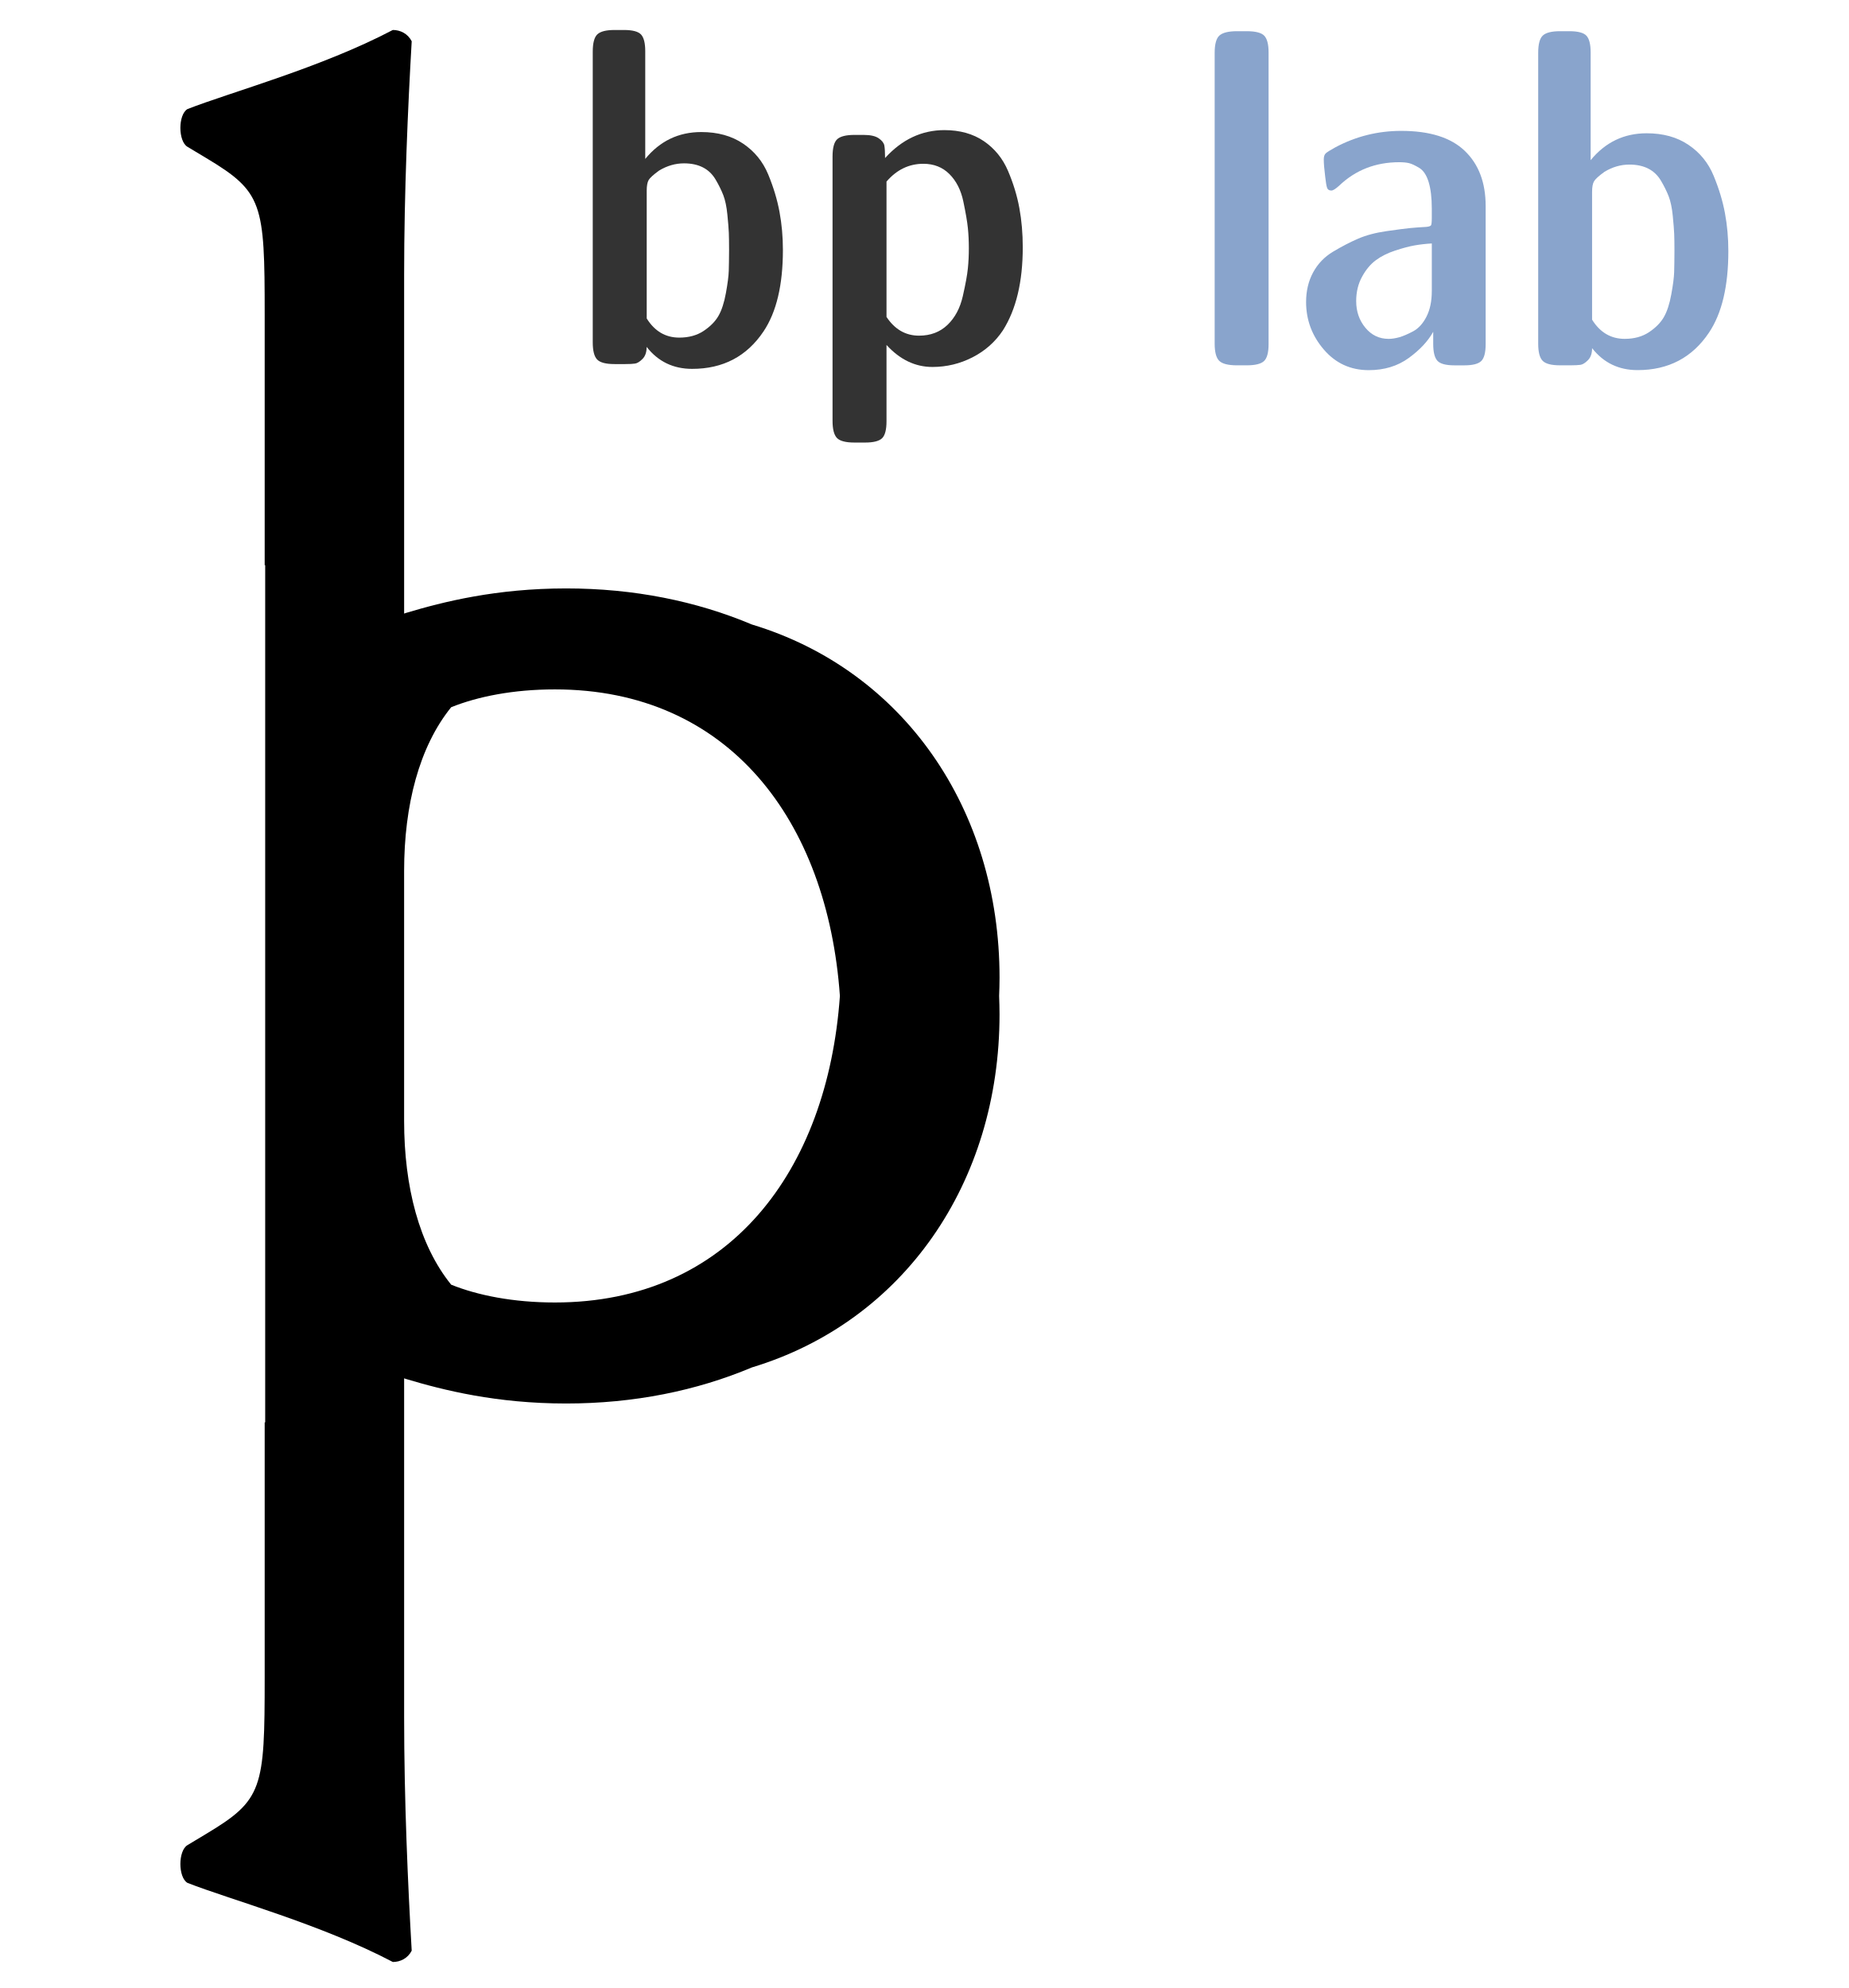
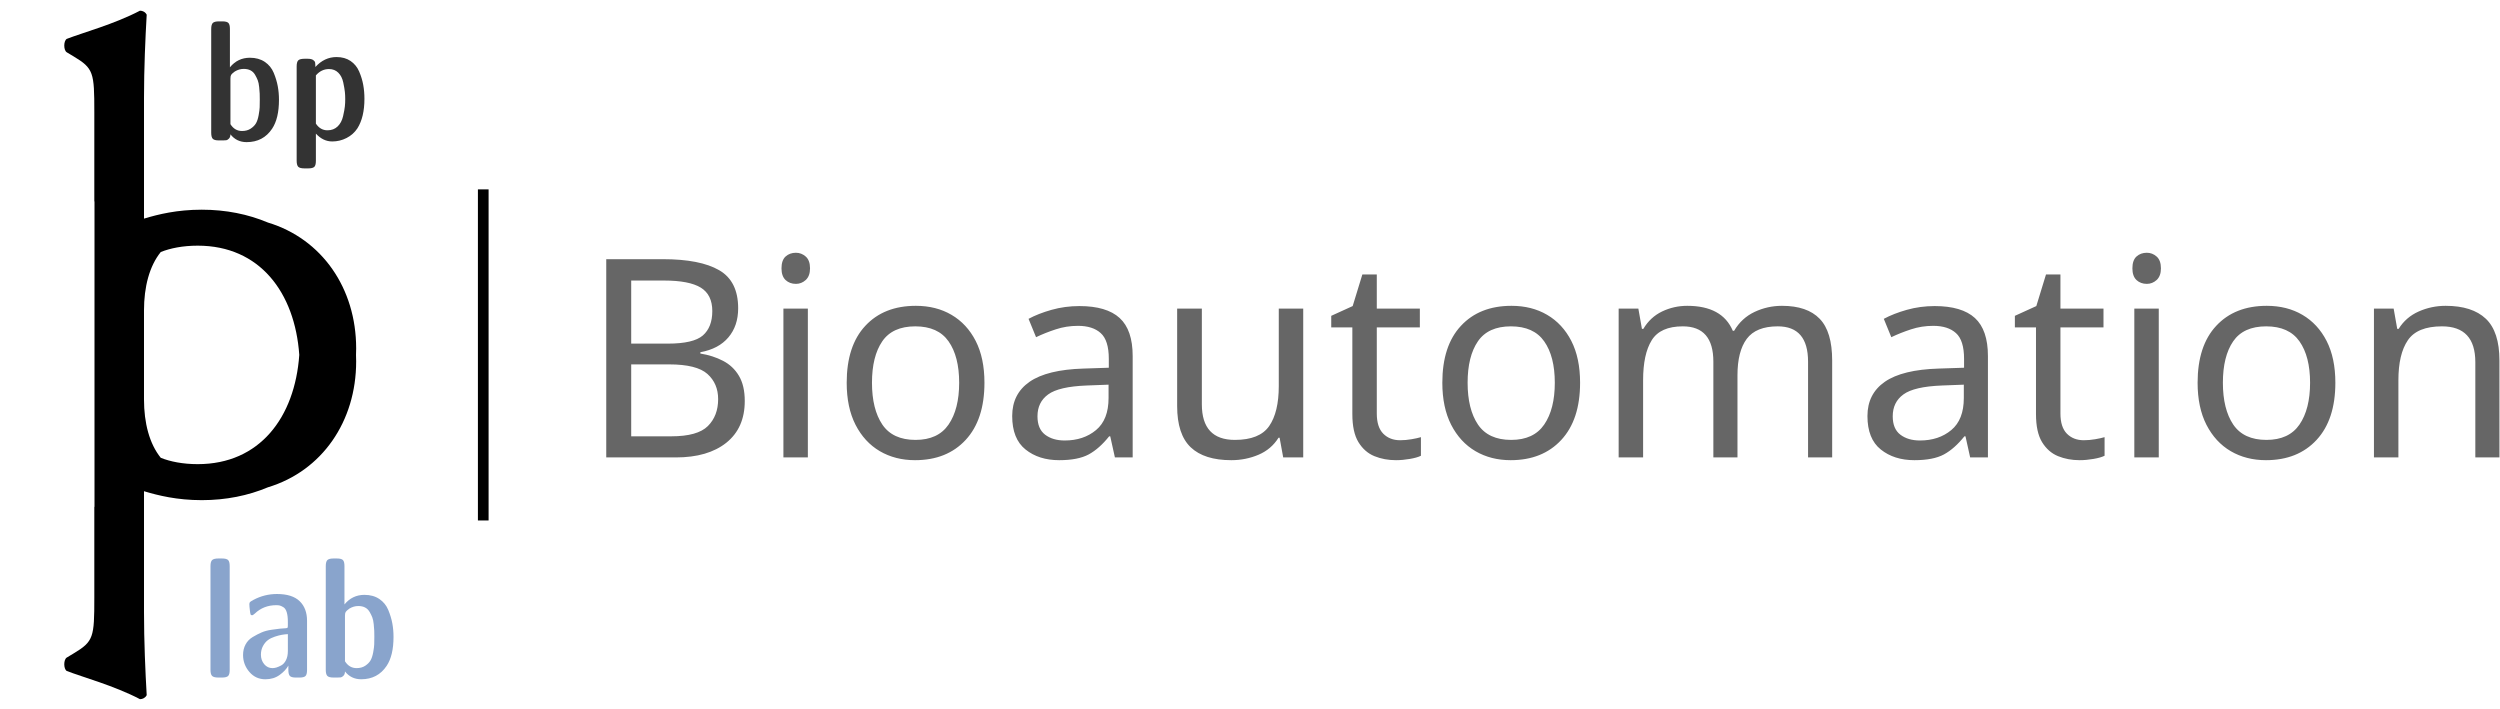
- <svg xmlns="http://www.w3.org/2000/svg" version="1.1" id="Layer_1" x="0px" y="0px" width="123.333px" height="132.667px" viewBox="0 0 123.333 132.667" enable-background="new 0 0 123.333 132.667" xml:space="preserve">
-   <path fill="#333333" d="M67.264,11.406c-0.354-0.831-0.894-1.495-1.613-1.987c-0.722-0.49-1.599-0.736-2.631-0.736  c-1.512,0-2.834,0.622-3.961,1.863c0-0.385-0.018-0.663-0.049-0.836c-0.033-0.17-0.158-0.332-0.373-0.48  c-0.217-0.15-0.552-0.227-1.006-0.227h-0.615c-0.562,0-0.947,0.098-1.153,0.289c-0.205,0.193-0.309,0.578-0.309,1.158v17.635  c0,0.558,0.098,0.938,0.293,1.142c0.193,0.203,0.583,0.306,1.167,0.306h0.713c0.562,0,0.94-0.098,1.136-0.291  c0.194-0.192,0.292-0.568,0.292-1.127V23.02c0.895,0.979,1.916,1.469,3.066,1.469c0.943,0,1.837-0.216,2.675-0.645  c0.839-0.43,1.516-1.03,2.03-1.803c0.881-1.396,1.321-3.24,1.321-5.536c0-0.919-0.075-1.791-0.226-2.614  C67.871,13.068,67.619,12.24,67.264,11.406z M64.584,17.914c-0.043,0.428-0.153,1.041-0.336,1.843  c-0.181,0.801-0.521,1.44-1.021,1.922c-0.501,0.481-1.136,0.721-1.9,0.721c-0.896,0-1.619-0.416-2.172-1.25v-9.033  c0.681-0.791,1.5-1.187,2.459-1.187c0.702,0,1.282,0.229,1.74,0.688c0.459,0.459,0.768,1.067,0.927,1.826  c0.159,0.758,0.261,1.352,0.304,1.778s0.064,0.876,0.064,1.346C64.65,17.039,64.627,17.486,64.584,17.914z" />
-   <path fill="none" d="M93.099,16.718c-0.508,0.169-0.938,0.384-1.293,0.646s-0.663,0.631-0.921,1.104  c-0.259,0.473-0.39,1.014-0.39,1.623c0,0.694,0.205,1.287,0.615,1.78c0.409,0.494,0.926,0.742,1.551,0.742  c0.217,0,0.453-0.037,0.713-0.11c0.258-0.073,0.564-0.205,0.92-0.396c0.355-0.188,0.652-0.515,0.891-0.977  c0.236-0.463,0.355-1.03,0.355-1.703v-3.184c-0.389,0.021-0.766,0.062-1.133,0.127C94.042,16.435,93.605,16.551,93.099,16.718z" />
-   <path fill="none" d="M111.618,14.402c-0.053-0.533-0.145-0.965-0.271-1.295c-0.128-0.33-0.298-0.676-0.511-1.037  c-0.213-0.363-0.496-0.635-0.848-0.814s-0.771-0.271-1.262-0.271c-0.575,0-1.129,0.159-1.66,0.479  c-0.384,0.276-0.617,0.489-0.703,0.64c-0.085,0.148-0.128,0.383-0.128,0.702v8.531c0.532,0.853,1.257,1.277,2.173,1.277  c0.639,0,1.182-0.148,1.629-0.447c0.446-0.299,0.776-0.633,0.989-1.006c0.214-0.373,0.378-0.879,0.495-1.519  c0.117-0.639,0.182-1.134,0.191-1.485c0.01-0.351,0.017-0.824,0.017-1.422c0-0.469-0.006-0.841-0.017-1.117  C111.704,15.34,111.67,14.935,111.618,14.402z" />
-   <path fill="#89A4CC" d="M83.184,2.082H82.55c-0.577,0-0.971,0.098-1.182,0.291c-0.211,0.191-0.316,0.578-0.316,1.156v19.404  c0,0.557,0.1,0.938,0.299,1.141s0.6,0.306,1.199,0.306h0.634c0.578,0,0.966-0.097,1.166-0.289s0.3-0.567,0.3-1.124V3.496  c0-0.534-0.094-0.903-0.283-1.107C84.178,2.185,83.785,2.082,83.184,2.082z" />
-   <path fill="#89A4CC" d="M93.503,8.734c-1.562,0-3.029,0.366-4.399,1.098c-0.343,0.188-0.558,0.324-0.644,0.406  c-0.086,0.084-0.127,0.219-0.127,0.407c0,0.255,0.031,0.636,0.095,1.146c0.042,0.383,0.085,0.633,0.128,0.748  c0.042,0.117,0.138,0.176,0.285,0.176c0.107,0,0.275-0.105,0.51-0.315c1.095-1.051,2.436-1.575,4.023-1.575  c0.258,0,0.474,0.021,0.646,0.062s0.397,0.146,0.679,0.314c0.28,0.168,0.49,0.483,0.631,0.945c0.141,0.463,0.211,1.051,0.211,1.766  v0.631c0,0.273-0.018,0.437-0.049,0.489c-0.033,0.053-0.136,0.09-0.308,0.109c-0.407,0.021-0.771,0.048-1.093,0.079  c-0.321,0.032-0.846,0.101-1.573,0.205s-1.36,0.272-1.896,0.504s-1.092,0.521-1.67,0.867s-1.022,0.81-1.332,1.387  c-0.312,0.578-0.467,1.235-0.467,1.972c0,1.194,0.395,2.252,1.182,3.17s1.787,1.377,3,1.377c1.035,0,1.924-0.271,2.668-0.812  c0.742-0.54,1.287-1.123,1.633-1.75v0.812c0,0.541,0.092,0.914,0.275,1.119c0.184,0.207,0.566,0.31,1.149,0.31h0.649  c0.562,0,0.938-0.097,1.134-0.289c0.194-0.192,0.292-0.567,0.292-1.124v-9.221c0-1.562-0.465-2.789-1.393-3.678  C96.817,9.179,95.403,8.734,93.503,8.734z M95.541,19.429c0,0.673-0.119,1.241-0.355,1.703s-0.534,0.788-0.891,0.978  c-0.354,0.188-0.662,0.32-0.92,0.395c-0.26,0.072-0.496,0.109-0.713,0.109c-0.625,0-1.142-0.246-1.551-0.74  c-0.41-0.494-0.615-1.088-0.615-1.781c0-0.609,0.131-1.15,0.39-1.623c0.258-0.473,0.565-0.841,0.921-1.104  c0.355-0.264,0.785-0.479,1.293-0.646c0.507-0.167,0.943-0.282,1.311-0.346c0.366-0.063,0.743-0.105,1.131-0.127V19.429  L95.541,19.429z" />
-   <path fill="#89A4CC" d="M114.344,11.721c-0.354-0.856-0.913-1.542-1.678-2.056c-0.763-0.516-1.691-0.771-2.789-0.771  c-1.512,0-2.758,0.6-3.736,1.795V3.5c0-0.536-0.092-0.907-0.275-1.111c-0.185-0.204-0.568-0.307-1.15-0.307h-0.616  c-0.562,0-0.946,0.097-1.151,0.289s-0.308,0.578-0.308,1.156v19.405c0,0.558,0.097,0.937,0.292,1.14  c0.193,0.205,0.583,0.307,1.167,0.307h0.713c0.281,0,0.497-0.012,0.647-0.032c0.15-0.022,0.318-0.125,0.502-0.312  c0.185-0.186,0.275-0.453,0.275-0.801c0.768,0.978,1.778,1.465,3.035,1.465c2.062,0,3.65-0.834,4.768-2.506  c0.859-1.285,1.289-3.095,1.289-5.429c0-0.878-0.074-1.724-0.226-2.539C114.952,13.414,114.7,12.58,114.344,11.721z M111.713,18.156  c-0.01,0.352-0.073,0.847-0.19,1.484c-0.116,0.641-0.282,1.146-0.495,1.518c-0.213,0.373-0.543,0.709-0.99,1.008  c-0.447,0.298-0.99,0.447-1.627,0.447c-0.916,0-1.642-0.427-2.174-1.279v-8.53c0-0.318,0.043-0.555,0.129-0.702  c0.084-0.149,0.318-0.362,0.702-0.64c0.531-0.319,1.085-0.479,1.66-0.479c0.49,0,0.91,0.09,1.263,0.271  c0.352,0.18,0.633,0.452,0.846,0.813c0.214,0.362,0.384,0.709,0.512,1.038c0.127,0.33,0.219,0.763,0.271,1.294  c0.053,0.534,0.084,0.939,0.096,1.215c0.011,0.276,0.017,0.648,0.017,1.117C111.73,17.33,111.725,17.805,111.713,18.156z" />
-   <path d="M66.698,65.243c0-11.255-6.412-20.512-16.526-23.568c-3.694-1.557-7.868-2.407-12.392-2.407  c-4.651,0-8.172,0.881-10.688,1.635c-0.044,0.015-0.082,0.028-0.125,0.043V18.345c0-5.532,0.251-11.189,0.505-15.591  C27.217,2.25,26.715,2,26.213,2c-4.778,2.514-10.812,4.148-13.706,5.28c-0.627,0.376-0.627,2.137,0,2.515l1.257,0.754  c3.772,2.263,3.898,3.017,3.898,10.435v16.734h0.034v57.206h-0.034v17.019c0,7.417-0.125,8.173-3.898,10.435l-1.257,0.756  c-0.627,0.379-0.627,2.14,0,2.517c2.894,1.132,8.928,2.767,13.707,5.28c0.502,0,1.004-0.251,1.258-0.756  c-0.254-4.399-0.505-10.059-0.505-15.59V91.981c0.043,0.016,0.082,0.027,0.125,0.043c2.515,0.753,6.037,1.637,10.688,1.637  c4.525,0,8.701-0.852,12.395-2.408c10.113-3.059,16.522-12.312,16.522-23.567c0-0.411-0.013-0.816-0.027-1.222  C66.685,66.06,66.698,65.653,66.698,65.243z M37.026,86.92c-2.788,0-5.16-0.48-6.92-1.188c-2.135-2.642-3.14-6.537-3.14-10.933  V58.128c0-4.397,1.005-8.292,3.141-10.933c1.761-0.708,4.132-1.189,6.919-1.189c11.616,0,18.193,8.762,19.019,20.457  C55.219,78.158,48.643,86.92,37.026,86.92z" />
-   <path fill="none" d="M64.546,14.319c-0.053-0.532-0.145-0.964-0.271-1.294c-0.127-0.331-0.297-0.676-0.511-1.039  c-0.213-0.362-0.495-0.634-0.848-0.814c-0.352-0.182-0.771-0.271-1.262-0.271c-0.575,0-1.129,0.16-1.66,0.479  c-0.385,0.276-0.618,0.49-0.703,0.639c-0.085,0.149-0.127,0.384-0.127,0.703v8.53c0.533,0.854,1.256,1.278,2.172,1.278  c0.639,0,1.182-0.149,1.628-0.447c0.448-0.298,0.777-0.634,0.991-1.007c0.213-0.371,0.378-0.878,0.495-1.517  s0.181-1.134,0.191-1.486c0.01-0.352,0.016-0.824,0.016-1.421c0-0.469-0.006-0.841-0.016-1.119  C64.631,15.257,64.599,14.853,64.546,14.319z" />
-   <path fill="#333333" d="M51.26,11.639c-0.354-0.856-0.914-1.542-1.678-2.056c-0.763-0.514-1.691-0.771-2.789-0.771  c-1.513,0-2.758,0.598-3.737,1.794V3.419c0-0.537-0.092-0.908-0.276-1.112c-0.185-0.203-0.567-0.306-1.151-0.306h-0.615  c-0.562,0-0.946,0.096-1.152,0.289c-0.205,0.193-0.309,0.578-0.309,1.157v19.403c0,0.557,0.098,0.938,0.293,1.141  c0.193,0.204,0.582,0.305,1.166,0.305h0.713c0.281,0,0.498-0.011,0.648-0.033c0.151-0.021,0.318-0.125,0.502-0.311  c0.184-0.185,0.275-0.452,0.275-0.802c0.766,0.978,1.777,1.466,3.035,1.466c2.062,0,3.651-0.835,4.768-2.506  c0.859-1.285,1.289-3.094,1.289-5.429c0-0.877-0.075-1.724-0.227-2.539C51.866,13.333,51.615,12.497,51.26,11.639z M48.629,18.073  c-0.011,0.353-0.074,0.848-0.191,1.486c-0.116,0.639-0.281,1.146-0.494,1.517c-0.213,0.373-0.543,0.708-0.99,1.007  c-0.447,0.298-0.991,0.447-1.628,0.447c-0.916,0-1.64-0.425-2.172-1.278v-8.53c0-0.319,0.042-0.554,0.127-0.703  c0.085-0.148,0.319-0.362,0.703-0.639c0.53-0.319,1.085-0.479,1.659-0.479c0.49,0,0.911,0.091,1.263,0.271s0.634,0.453,0.847,0.814  c0.213,0.362,0.383,0.708,0.512,1.039c0.127,0.33,0.219,0.762,0.271,1.294c0.054,0.533,0.085,0.938,0.097,1.213  c0.01,0.277,0.017,0.65,0.017,1.119C48.646,17.249,48.641,17.722,48.629,18.073z" />
+ <svg xmlns="http://www.w3.org/2000/svg" version="1.1" id="Layer_1" x="0px" y="0px" width="468.167px" height="132.667px" viewBox="0 0 468.167 132.667" enable-background="new 0 0 468.167 132.667" xml:space="preserve">
+   <path fill="#333333" d="M67.264,13.407c-0.354-0.831-0.895-1.495-1.613-1.987c-0.722-0.49-1.6-0.736-2.631-0.736  c-1.512,0-2.834,0.622-3.961,1.863c0-0.385-0.018-0.663-0.049-0.836c-0.033-0.17-0.158-0.332-0.373-0.48  c-0.217-0.15-0.552-0.227-1.006-0.227h-0.615c-0.562,0-0.947,0.098-1.153,0.289c-0.205,0.193-0.309,0.578-0.309,1.158v17.635  c0,0.558,0.098,0.938,0.293,1.142c0.193,0.203,0.583,0.306,1.167,0.306h0.713c0.562,0,0.94-0.098,1.136-0.291  c0.194-0.192,0.292-0.568,0.292-1.127v-5.095C60.05,26,61.071,26.49,62.221,26.49c0.943,0,1.837-0.216,2.675-0.645  c0.839-0.43,1.517-1.03,2.03-1.803c0.881-1.396,1.32-3.24,1.32-5.536c0-0.919-0.074-1.791-0.226-2.614  C67.872,15.069,67.62,14.241,67.264,13.407z M64.584,19.915c-0.043,0.428-0.153,1.041-0.336,1.843  c-0.182,0.801-0.521,1.44-1.021,1.922c-0.501,0.481-1.136,0.721-1.9,0.721c-0.896,0-1.619-0.416-2.172-1.25v-9.033  c0.681-0.791,1.5-1.187,2.459-1.187c0.702,0,1.282,0.229,1.74,0.688c0.459,0.459,0.768,1.067,0.927,1.826  c0.159,0.758,0.261,1.352,0.304,1.778c0.043,0.426,0.064,0.876,0.064,1.346C64.65,19.04,64.627,19.487,64.584,19.915z" />
+   <path fill="none" d="M51.464,119.221c-0.509,0.169-0.938,0.384-1.293,0.646c-0.354,0.263-0.663,0.632-0.921,1.104  c-0.26,0.473-0.391,1.014-0.391,1.623c0,0.693,0.205,1.287,0.615,1.779c0.409,0.494,0.926,0.742,1.551,0.742  c0.217,0,0.453-0.037,0.713-0.109c0.258-0.073,0.564-0.205,0.92-0.396c0.355-0.188,0.652-0.516,0.892-0.977  c0.235-0.463,0.354-1.03,0.354-1.703v-3.184c-0.389,0.021-0.766,0.062-1.133,0.127C52.406,118.938,51.97,119.053,51.464,119.221z" />
+   <path fill="none" d="M69.983,116.905c-0.053-0.533-0.145-0.965-0.271-1.295c-0.128-0.33-0.298-0.676-0.511-1.037  c-0.213-0.363-0.496-0.635-0.849-0.814c-0.352-0.178-0.771-0.271-1.262-0.271c-0.575,0-1.129,0.159-1.66,0.479  c-0.384,0.275-0.616,0.488-0.703,0.64c-0.085,0.147-0.128,0.383-0.128,0.702v8.531c0.532,0.853,1.258,1.276,2.174,1.276  c0.639,0,1.182-0.147,1.629-0.446c0.445-0.299,0.775-0.633,0.988-1.006c0.214-0.373,0.378-0.879,0.495-1.52  c0.117-0.639,0.183-1.135,0.19-1.484c0.011-0.352,0.018-0.824,0.018-1.423c0-0.469-0.006-0.841-0.018-1.116  C70.069,117.842,70.036,117.438,69.983,116.905z" />
+   <path fill="#89A4CC" d="M41.549,104.584h-0.635c-0.576,0-0.971,0.099-1.182,0.291c-0.211,0.191-0.316,0.578-0.316,1.156v19.404  c0,0.557,0.101,0.938,0.3,1.141c0.198,0.203,0.601,0.307,1.198,0.307h0.635c0.578,0,0.966-0.098,1.166-0.289  c0.199-0.192,0.3-0.567,0.3-1.125v-19.471c0-0.533-0.094-0.902-0.282-1.106C42.543,104.688,42.15,104.584,41.549,104.584z" />
+   <path fill="#89A4CC" d="M51.867,111.237c-1.562,0-3.028,0.366-4.398,1.098c-0.343,0.188-0.559,0.324-0.645,0.406  c-0.086,0.084-0.127,0.219-0.127,0.407c0,0.255,0.031,0.636,0.096,1.146c0.042,0.383,0.085,0.633,0.128,0.748  c0.042,0.117,0.138,0.176,0.284,0.176c0.107,0,0.275-0.104,0.511-0.314c1.095-1.051,2.437-1.574,4.022-1.574  c0.258,0,0.475,0.021,0.646,0.062s0.396,0.146,0.68,0.313c0.279,0.168,0.489,0.483,0.631,0.945c0.141,0.463,0.211,1.051,0.211,1.766  v0.631c0,0.273-0.019,0.438-0.049,0.49c-0.033,0.053-0.137,0.09-0.309,0.108c-0.407,0.021-0.771,0.048-1.094,0.079  c-0.32,0.031-0.846,0.101-1.572,0.205c-0.727,0.104-1.359,0.271-1.896,0.504c-0.535,0.232-1.092,0.521-1.67,0.867  s-1.021,0.81-1.332,1.387c-0.312,0.578-0.467,1.234-0.467,1.972c0,1.194,0.395,2.253,1.182,3.171s1.787,1.377,3,1.377  c1.035,0,1.924-0.271,2.668-0.812c0.742-0.54,1.287-1.123,1.634-1.75v0.812c0,0.541,0.092,0.914,0.274,1.118  c0.185,0.207,0.566,0.31,1.149,0.31h0.649c0.562,0,0.938-0.096,1.133-0.289c0.195-0.191,0.293-0.566,0.293-1.123v-9.221  c0-1.562-0.465-2.789-1.393-3.679C55.182,111.682,53.768,111.237,51.867,111.237z M53.906,121.932c0,0.673-0.119,1.24-0.355,1.703  c-0.236,0.462-0.534,0.787-0.891,0.978c-0.354,0.188-0.662,0.32-0.92,0.396c-0.26,0.072-0.496,0.108-0.713,0.108  c-0.625,0-1.143-0.245-1.552-0.739s-0.614-1.088-0.614-1.781c0-0.609,0.131-1.15,0.39-1.623c0.258-0.473,0.565-0.842,0.921-1.104  c0.355-0.265,0.785-0.479,1.293-0.646c0.507-0.167,0.943-0.282,1.311-0.346c0.366-0.063,0.743-0.105,1.131-0.127V121.932  L53.906,121.932z" />
+   <path fill="#89A4CC" d="M72.709,114.224c-0.354-0.856-0.913-1.542-1.678-2.056c-0.764-0.517-1.691-0.771-2.789-0.771  c-1.512,0-2.758,0.6-3.736,1.795v-7.189c0-0.535-0.092-0.906-0.275-1.11c-0.185-0.204-0.568-0.308-1.15-0.308h-0.615  c-0.563,0-0.947,0.098-1.151,0.289c-0.205,0.192-0.309,0.578-0.309,1.156v19.405c0,0.558,0.097,0.937,0.292,1.14  c0.192,0.205,0.583,0.307,1.167,0.307h0.713c0.281,0,0.497-0.012,0.646-0.031c0.15-0.021,0.318-0.125,0.502-0.312  c0.186-0.186,0.275-0.453,0.275-0.801c0.768,0.979,1.778,1.465,3.035,1.465c2.062,0,3.65-0.834,4.768-2.506  c0.859-1.285,1.289-3.095,1.289-5.429c0-0.878-0.074-1.724-0.226-2.539C73.317,115.917,73.065,115.083,72.709,114.224z   M70.079,120.659c-0.01,0.352-0.073,0.848-0.19,1.484c-0.116,0.641-0.282,1.146-0.495,1.518c-0.213,0.373-0.543,0.709-0.99,1.008  s-0.99,0.447-1.627,0.447c-0.916,0-1.642-0.427-2.174-1.279v-8.529c0-0.318,0.043-0.555,0.129-0.702  c0.084-0.149,0.318-0.362,0.702-0.64c0.531-0.319,1.085-0.479,1.66-0.479c0.489,0,0.91,0.09,1.263,0.271  c0.352,0.181,0.633,0.453,0.846,0.813c0.215,0.362,0.385,0.709,0.513,1.038c0.127,0.33,0.219,0.764,0.271,1.294  c0.053,0.534,0.084,0.938,0.096,1.215s0.018,0.648,0.018,1.117C70.095,119.833,70.09,120.308,70.079,120.659z" />
+   <path d="M66.698,65.243c0-11.255-6.412-20.512-16.526-23.568c-3.694-1.557-7.868-2.407-12.392-2.407  c-4.651,0-8.172,0.881-10.688,1.635c-0.044,0.015-0.082,0.028-0.125,0.043V18.345c0-5.532,0.251-11.189,0.505-15.591  C27.217,2.25,26.715,2,26.213,2c-4.778,2.514-10.812,4.148-13.706,5.28c-0.627,0.376-0.627,2.137,0,2.515l1.257,0.754  c3.772,2.263,3.898,3.017,3.898,10.435v16.734h0.034v57.205h-0.034v17.02c0,7.417-0.125,8.174-3.898,10.436l-1.257,0.756  c-0.627,0.379-0.627,2.14,0,2.517c2.894,1.132,8.928,2.767,13.707,5.28c0.502,0,1.004-0.251,1.258-0.756  c-0.254-4.399-0.505-10.059-0.505-15.59V91.981c0.043,0.017,0.082,0.026,0.125,0.043c2.515,0.753,6.037,1.638,10.688,1.638  c4.525,0,8.701-0.853,12.395-2.408c10.113-3.06,16.522-12.312,16.522-23.567c0-0.411-0.013-0.815-0.026-1.222  C66.685,66.06,66.698,65.653,66.698,65.243z M37.026,86.919c-2.788,0-5.16-0.479-6.92-1.188c-2.135-2.643-3.14-6.537-3.14-10.934  v-16.67c0-4.397,1.005-8.292,3.141-10.933c1.761-0.708,4.132-1.189,6.919-1.189c11.616,0,18.193,8.762,19.019,20.457  C55.219,78.158,48.643,86.919,37.026,86.919z" />
+   <path fill="none" d="M64.545,16.32c-0.053-0.532-0.145-0.964-0.271-1.294c-0.127-0.331-0.297-0.676-0.511-1.039  c-0.213-0.362-0.495-0.634-0.848-0.814c-0.353-0.182-0.771-0.271-1.263-0.271c-0.575,0-1.129,0.16-1.66,0.479  c-0.385,0.276-0.618,0.49-0.703,0.639s-0.127,0.384-0.127,0.703v8.53c0.533,0.854,1.256,1.278,2.172,1.278  c0.639,0,1.182-0.149,1.627-0.447c0.449-0.298,0.777-0.634,0.992-1.007c0.213-0.371,0.377-0.878,0.494-1.517  c0.117-0.639,0.182-1.134,0.191-1.486c0.01-0.352,0.016-0.824,0.016-1.421c0-0.469-0.006-0.841-0.016-1.119  C64.631,17.258,64.599,16.854,64.545,16.32z" />
+   <path fill="#333333" d="M51.26,13.64c-0.354-0.856-0.914-1.542-1.678-2.056c-0.763-0.514-1.691-0.771-2.789-0.771  c-1.513,0-2.758,0.598-3.737,1.794V5.42c0-0.537-0.092-0.908-0.276-1.112c-0.185-0.203-0.567-0.306-1.151-0.306h-0.615  c-0.562,0-0.946,0.096-1.152,0.289c-0.205,0.193-0.309,0.578-0.309,1.157v19.403c0,0.557,0.098,0.938,0.293,1.141  c0.193,0.204,0.582,0.305,1.166,0.305h0.713c0.281,0,0.498-0.011,0.648-0.033c0.151-0.021,0.318-0.125,0.502-0.311  c0.184-0.185,0.275-0.452,0.275-0.802c0.766,0.978,1.777,1.466,3.035,1.466c2.062,0,3.651-0.835,4.768-2.506  c0.859-1.285,1.289-3.094,1.289-5.429c0-0.877-0.075-1.724-0.227-2.539C51.866,15.334,51.615,14.498,51.26,13.64z M48.629,20.074  c-0.011,0.353-0.074,0.848-0.191,1.486c-0.116,0.639-0.281,1.146-0.494,1.517c-0.213,0.373-0.543,0.708-0.99,1.007  c-0.447,0.298-0.991,0.447-1.628,0.447c-0.916,0-1.64-0.425-2.172-1.278v-8.53c0-0.319,0.042-0.554,0.127-0.703  c0.085-0.148,0.319-0.362,0.703-0.639c0.53-0.319,1.085-0.479,1.659-0.479c0.49,0,0.911,0.091,1.263,0.271  c0.352,0.18,0.634,0.453,0.847,0.814c0.213,0.362,0.383,0.708,0.512,1.039c0.127,0.33,0.219,0.762,0.271,1.294  c0.054,0.533,0.085,0.938,0.097,1.213c0.01,0.277,0.017,0.65,0.017,1.119C48.646,19.25,48.641,19.723,48.629,20.074z" />
+   <text transform="matrix(1 0 0 1 108.4839 85.6606)" fill="#666666" font-family="'Futura-Medium'" font-size="52">Bioautomation</text>
+   <line fill="none" stroke="#000000" stroke-width="2" stroke-miterlimit="10" x1="90.497" y1="35.465" x2="90.497" y2="97.465" />
</svg>
